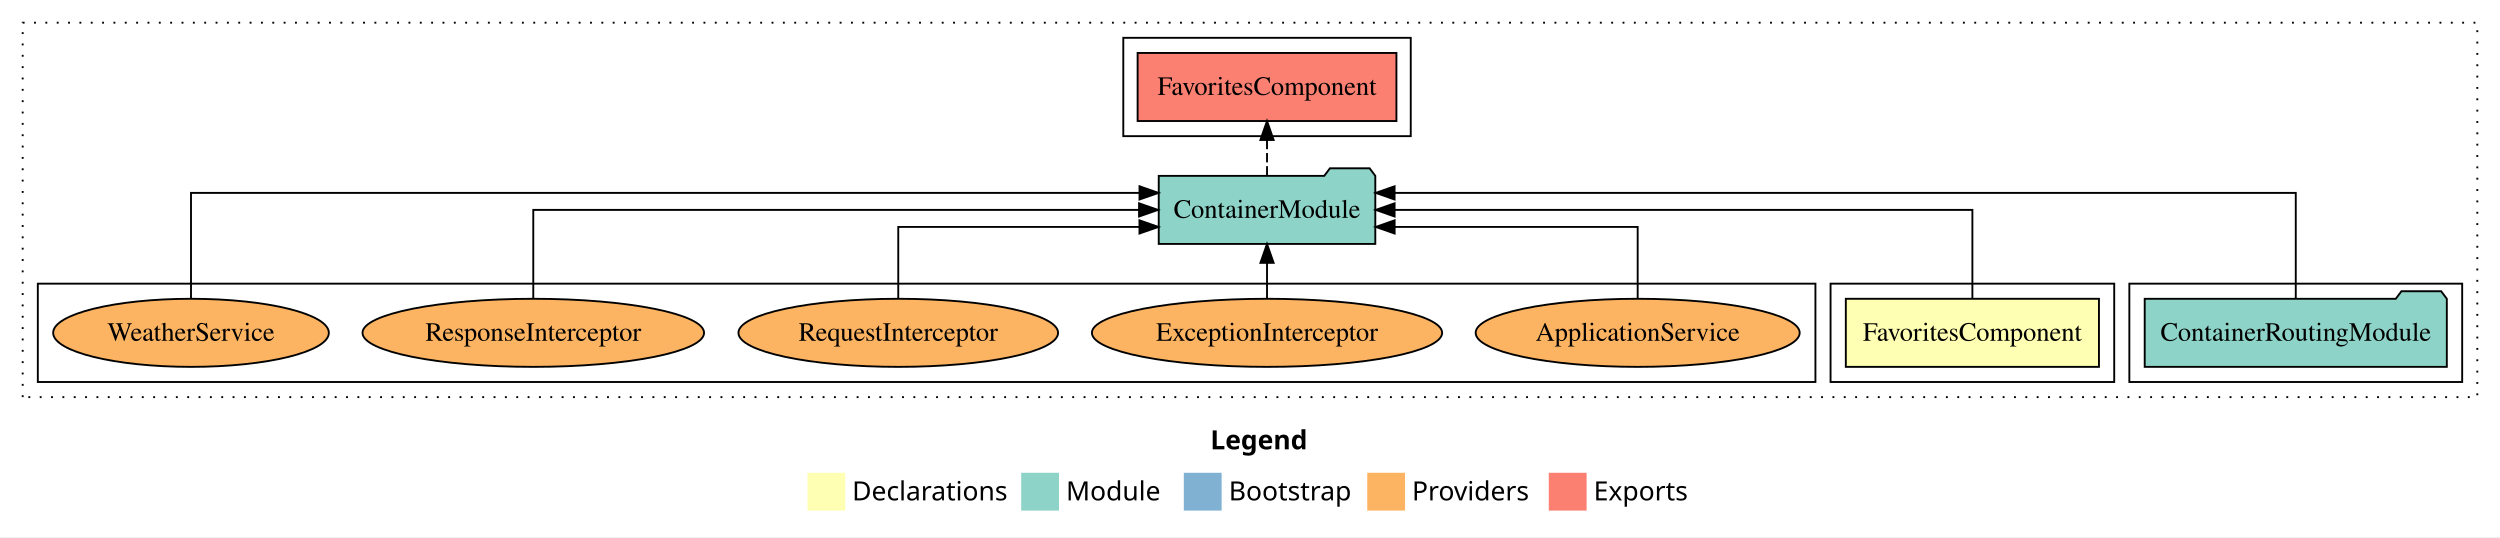
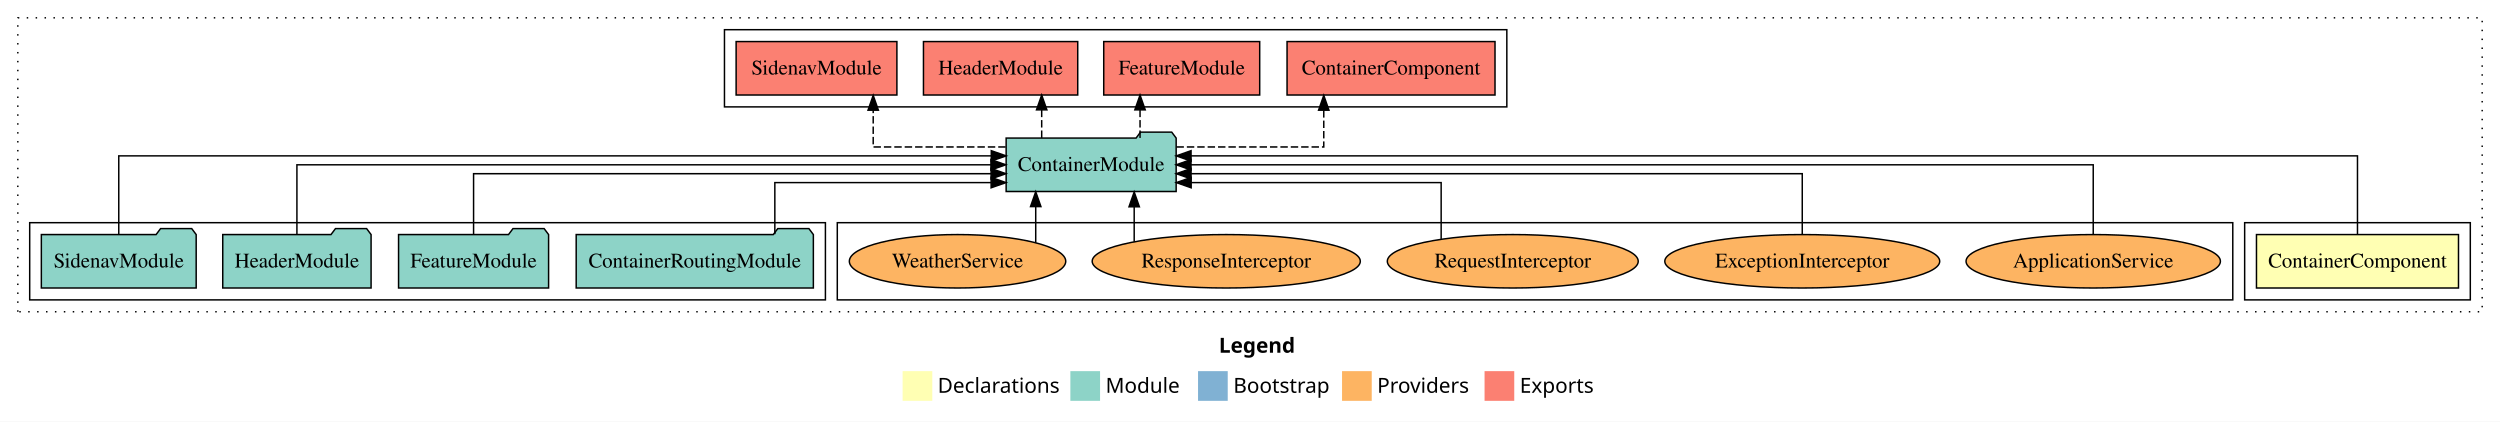
- <svg xmlns="http://www.w3.org/2000/svg" width="1322pt" height="284pt" viewBox="0.00 0.00 1322.00 284.00">
+ <svg xmlns="http://www.w3.org/2000/svg" width="1684pt" height="284pt" viewBox="0.00 0.00 1684.00 284.00">
  <g id="graph0" class="graph" transform="scale(1 1) rotate(0) translate(4 280)">
-     <polygon fill="white" stroke="transparent" points="-4,4 -4,-280 1318,-280 1318,4 -4,4" />
-     <text text-anchor="start" x="636.01" y="-42.4" font-family="sans-serif" font-weight="bold" font-size="14.00">Legend</text>
-     <polygon fill="#ffffb3" stroke="transparent" points="423,-10 423,-30 443,-30 443,-10 423,-10" />
-     <text text-anchor="start" x="446.63" y="-15.4" font-family="sans-serif" font-size="14.00">  Declarations</text>
-     <polygon fill="#8dd3c7" stroke="transparent" points="536,-10 536,-30 556,-30 556,-10 536,-10" />
-     <text text-anchor="start" x="559.73" y="-15.4" font-family="sans-serif" font-size="14.00">  Module</text>
-     <polygon fill="#80b1d3" stroke="transparent" points="622,-10 622,-30 642,-30 642,-10 622,-10" />
-     <text text-anchor="start" x="645.78" y="-15.4" font-family="sans-serif" font-size="14.00">  Bootstrap</text>
-     <polygon fill="#fdb462" stroke="transparent" points="719,-10 719,-30 739,-30 739,-10 719,-10" />
-     <text text-anchor="start" x="742.67" y="-15.4" font-family="sans-serif" font-size="14.00">  Providers</text>
-     <polygon fill="#fb8072" stroke="transparent" points="815,-10 815,-30 835,-30 835,-10 815,-10" />
-     <text text-anchor="start" x="838.73" y="-15.4" font-family="sans-serif" font-size="14.00">  Exports</text>
+     <polygon fill="white" stroke="transparent" points="-4,4 -4,-280 1680,-280 1680,4 -4,4" />
+     <text text-anchor="start" x="817.01" y="-42.4" font-family="sans-serif" font-weight="bold" font-size="14.00">Legend</text>
+     <polygon fill="#ffffb3" stroke="transparent" points="604,-10 604,-30 624,-30 624,-10 604,-10" />
+     <text text-anchor="start" x="627.63" y="-15.4" font-family="sans-serif" font-size="14.00">  Declarations</text>
+     <polygon fill="#8dd3c7" stroke="transparent" points="717,-10 717,-30 737,-30 737,-10 717,-10" />
+     <text text-anchor="start" x="740.73" y="-15.4" font-family="sans-serif" font-size="14.00">  Module</text>
+     <polygon fill="#80b1d3" stroke="transparent" points="803,-10 803,-30 823,-30 823,-10 803,-10" />
+     <text text-anchor="start" x="826.78" y="-15.4" font-family="sans-serif" font-size="14.00">  Bootstrap</text>
+     <polygon fill="#fdb462" stroke="transparent" points="900,-10 900,-30 920,-30 920,-10 900,-10" />
+     <text text-anchor="start" x="923.67" y="-15.4" font-family="sans-serif" font-size="14.00">  Providers</text>
+     <polygon fill="#fb8072" stroke="transparent" points="996,-10 996,-30 1016,-30 1016,-10 996,-10" />
+     <text text-anchor="start" x="1019.73" y="-15.4" font-family="sans-serif" font-size="14.00">  Exports</text>
    <g id="clust1" class="cluster">
-       <polygon fill="none" stroke="black" stroke-dasharray="1,5" points="8,-70 8,-268 1306,-268 1306,-70 8,-70" />
+       <polygon fill="none" stroke="black" stroke-dasharray="1,5" points="8,-70 8,-268 1668,-268 1668,-70 8,-70" />
+     </g>
+     <g id="clust5" class="cluster">
+       <polygon fill="none" stroke="black" points="484,-208 484,-260 1011,-260 1011,-208 484,-208" />
+     </g>
+     <g id="clust2" class="cluster">
+       <polygon fill="none" stroke="black" points="1508,-78 1508,-130 1660,-130 1660,-78 1508,-78" />
+     </g>
+     <g id="clust7" class="cluster">
+       <polygon fill="none" stroke="black" points="560,-78 560,-130 1500,-130 1500,-78 560,-78" />
    </g>
    <g id="clust4" class="cluster">
-       <polygon fill="none" stroke="black" points="1122,-78 1122,-130 1298,-130 1298,-78 1122,-78" />
-     </g>
-     <g id="clust5" class="cluster">
-       <polygon fill="none" stroke="black" points="590,-208 590,-260 742,-260 742,-208 590,-208" />
-     </g>
-     <g id="clust2" class="cluster">
-       <polygon fill="none" stroke="black" points="964,-78 964,-130 1114,-130 1114,-78 964,-78" />
-     </g>
-     <g id="clust7" class="cluster">
-       <polygon fill="none" stroke="black" points="16,-78 16,-130 956,-130 956,-78 16,-78" />
+       <polygon fill="none" stroke="black" points="16,-78 16,-130 552,-130 552,-78 16,-78" />
    </g>
    <g id="node1" class="node">
-       <polygon fill="#ffffb3" stroke="black" points="1105.93,-122 972.07,-122 972.07,-86 1105.93,-86 1105.93,-122" />
-       <text text-anchor="middle" x="1039" y="-99.8" font-family="Times,serif" font-size="14.00">FavoritesComponent</text>
+       <polygon fill="#ffffb3" stroke="black" points="1652.04,-122 1515.96,-122 1515.96,-86 1652.04,-86 1652.04,-122" />
+       <text text-anchor="middle" x="1584" y="-99.8" font-family="Times,serif" font-size="14.00">ContainerComponent</text>
    </g>
    <g id="node2" class="node">
-       <polygon fill="#8dd3c7" stroke="black" points="723.26,-187 720.26,-191 699.26,-191 696.26,-187 608.74,-187 608.74,-151 723.26,-151 723.26,-187" />
-       <text text-anchor="middle" x="666" y="-164.8" font-family="Times,serif" font-size="14.00">ContainerModule</text>
+       <polygon fill="#8dd3c7" stroke="black" points="788.26,-187 785.26,-191 764.26,-191 761.26,-187 673.74,-187 673.74,-151 788.26,-151 788.26,-187" />
+       <text text-anchor="middle" x="731" y="-164.8" font-family="Times,serif" font-size="14.00">ContainerModule</text>
    </g>
    <g id="edge1" class="edge">
-       <path fill="none" stroke="black" d="M1039,-122.11C1039,-141.34 1039,-169 1039,-169 1039,-169 733.46,-169 733.46,-169" />
-       <polygon fill="black" stroke="black" points="733.46,-165.5 723.46,-169 733.46,-172.5 733.46,-165.5" />
+       <path fill="none" stroke="black" d="M1584,-122.28C1584,-143.32 1584,-175 1584,-175 1584,-175 798.29,-175 798.29,-175" />
+       <polygon fill="black" stroke="black" points="798.29,-171.5 788.29,-175 798.29,-178.5 798.29,-171.5" />
+     </g>
+     <g id="node7" class="node">
+       <polygon fill="#fb8072" stroke="black" points="1003.04,-252 862.96,-252 862.96,-216 1003.04,-216 1003.04,-252" />
+       <text text-anchor="middle" x="933" y="-229.8" font-family="Times,serif" font-size="14.00">ContainerComponent </text>
+     </g>
+     <g id="edge6" class="edge">
+       <path fill="none" stroke="black" stroke-dasharray="5,2" d="M788.46,-181C833.18,-181 887.69,-181 887.69,-181 887.69,-181 887.69,-205.76 887.69,-205.76" />
+       <polygon fill="black" stroke="black" points="884.19,-205.76 887.69,-215.76 891.19,-205.76 884.19,-205.76" />
+     </g>
+     <g id="node8" class="node">
+       <polygon fill="#fb8072" stroke="black" points="844.53,-252 739.47,-252 739.47,-216 844.53,-216 844.53,-252" />
+       <text text-anchor="middle" x="792" y="-229.8" font-family="Times,serif" font-size="14.00">FeatureModule </text>
+     </g>
+     <g id="edge7" class="edge">
+       <path fill="none" stroke="black" stroke-dasharray="5,2" d="M763.93,-187.11C763.93,-187.11 763.93,-205.99 763.93,-205.99" />
+       <polygon fill="black" stroke="black" points="760.43,-205.99 763.93,-215.99 767.43,-205.99 760.43,-205.99" />
+     </g>
+     <g id="node9" class="node">
+       <polygon fill="#fb8072" stroke="black" points="721.96,-252 618.04,-252 618.04,-216 721.96,-216 721.96,-252" />
+       <text text-anchor="middle" x="670" y="-229.8" font-family="Times,serif" font-size="14.00">HeaderModule </text>
+     </g>
+     <g id="edge8" class="edge">
+       <path fill="none" stroke="black" stroke-dasharray="5,2" d="M697.68,-187.11C697.68,-187.11 697.68,-205.99 697.68,-205.99" />
+       <polygon fill="black" stroke="black" points="694.18,-205.99 697.68,-215.99 701.18,-205.99 694.18,-205.99" />
+     </g>
+     <g id="node10" class="node">
+       <polygon fill="#fb8072" stroke="black" points="600.15,-252 491.85,-252 491.85,-216 600.15,-216 600.15,-252" />
+       <text text-anchor="middle" x="546" y="-229.8" font-family="Times,serif" font-size="14.00">SidenavModule </text>
+     </g>
+     <g id="edge9" class="edge">
+       <path fill="none" stroke="black" stroke-dasharray="5,2" d="M673.4,-181C632.27,-181 584.19,-181 584.19,-181 584.19,-181 584.19,-205.76 584.19,-205.76" />
+       <polygon fill="black" stroke="black" points="580.69,-205.76 584.19,-215.76 587.69,-205.76 580.69,-205.76" />
+     </g>
+     <g id="node3" class="node">
+       <polygon fill="#8dd3c7" stroke="black" points="543.88,-122 540.88,-126 519.88,-126 516.88,-122 384.12,-122 384.12,-86 543.88,-86 543.88,-122" />
+       <text text-anchor="middle" x="464" y="-99.8" font-family="Times,serif" font-size="14.00">ContainerRoutingModule</text>
+     </g>
+     <g id="edge2" class="edge">
+       <path fill="none" stroke="black" d="M517.93,-122.24C517.93,-137.57 517.93,-157 517.93,-157 517.93,-157 663.62,-157 663.62,-157" />
+       <polygon fill="black" stroke="black" points="663.62,-160.5 673.62,-157 663.62,-153.5 663.62,-160.5" />
    </g>
    <g id="node4" class="node">
-       <polygon fill="#fb8072" stroke="black" points="734.43,-252 597.57,-252 597.57,-216 734.43,-216 734.43,-252" />
-       <text text-anchor="middle" x="666" y="-229.8" font-family="Times,serif" font-size="14.00">FavoritesComponent </text>
+       <polygon fill="#8dd3c7" stroke="black" points="365.53,-122 362.53,-126 341.53,-126 338.53,-122 264.47,-122 264.47,-86 365.53,-86 365.53,-122" />
+       <text text-anchor="middle" x="315" y="-99.8" font-family="Times,serif" font-size="14.00">FeatureModule</text>
    </g>
    <g id="edge3" class="edge">
-       <path fill="none" stroke="black" stroke-dasharray="5,2" d="M666,-187.11C666,-187.11 666,-205.99 666,-205.99" />
-       <polygon fill="black" stroke="black" points="662.5,-205.99 666,-215.99 669.5,-205.99 662.5,-205.99" />
-     </g>
-     <g id="node3" class="node">
-       <polygon fill="#8dd3c7" stroke="black" points="1289.88,-122 1286.88,-126 1265.88,-126 1262.88,-122 1130.12,-122 1130.12,-86 1289.88,-86 1289.88,-122" />
-       <text text-anchor="middle" x="1210" y="-99.8" font-family="Times,serif" font-size="14.00">ContainerRoutingModule</text>
-     </g>
-     <g id="edge2" class="edge">
-       <path fill="none" stroke="black" d="M1210,-122.29C1210,-144.21 1210,-178 1210,-178 1210,-178 733.45,-178 733.45,-178" />
-       <polygon fill="black" stroke="black" points="733.45,-174.5 723.45,-178 733.45,-181.5 733.45,-174.5" />
+       <path fill="none" stroke="black" d="M315,-122.02C315,-139.37 315,-163 315,-163 315,-163 663.59,-163 663.59,-163" />
+       <polygon fill="black" stroke="black" points="663.59,-166.5 673.59,-163 663.59,-159.5 663.59,-166.5" />
    </g>
    <g id="node5" class="node">
-       <ellipse fill="#fdb462" stroke="black" cx="862" cy="-104" rx="85.67" ry="18" />
-       <text text-anchor="middle" x="862" y="-99.8" font-family="Times,serif" font-size="14.00">ApplicationService</text>
+       <polygon fill="#8dd3c7" stroke="black" points="245.96,-122 242.96,-126 221.96,-126 218.96,-122 146.04,-122 146.04,-86 245.96,-86 245.96,-122" />
+       <text text-anchor="middle" x="196" y="-99.8" font-family="Times,serif" font-size="14.00">HeaderModule</text>
    </g>
    <g id="edge4" class="edge">
-       <path fill="none" stroke="black" d="M862,-122.03C862,-138.4 862,-160 862,-160 862,-160 733.48,-160 733.48,-160" />
-       <polygon fill="black" stroke="black" points="733.48,-156.5 723.48,-160 733.48,-163.5 733.48,-156.5" />
+       <path fill="none" stroke="black" d="M196,-122.11C196,-141.34 196,-169 196,-169 196,-169 663.49,-169 663.49,-169" />
+       <polygon fill="black" stroke="black" points="663.49,-172.5 673.49,-169 663.49,-165.5 663.49,-172.5" />
    </g>
    <g id="node6" class="node">
-       <ellipse fill="#fdb462" stroke="black" cx="666" cy="-104" rx="92.6" ry="18" />
-       <text text-anchor="middle" x="666" y="-99.8" font-family="Times,serif" font-size="14.00">ExceptionInterceptor</text>
+       <polygon fill="#8dd3c7" stroke="black" points="128.15,-122 125.15,-126 104.15,-126 101.15,-122 23.85,-122 23.85,-86 128.15,-86 128.15,-122" />
+       <text text-anchor="middle" x="76" y="-99.8" font-family="Times,serif" font-size="14.00">SidenavModule</text>
    </g>
    <g id="edge5" class="edge">
-       <path fill="none" stroke="black" d="M666,-122.11C666,-122.11 666,-140.99 666,-140.99" />
-       <polygon fill="black" stroke="black" points="662.5,-140.99 666,-150.99 669.5,-140.99 662.5,-140.99" />
+       <path fill="none" stroke="black" d="M76,-122.28C76,-143.32 76,-175 76,-175 76,-175 663.73,-175 663.73,-175" />
+       <polygon fill="black" stroke="black" points="663.73,-178.5 673.73,-175 663.73,-171.5 663.73,-178.5" />
    </g>
-     <g id="node7" class="node">
-       <ellipse fill="#fdb462" stroke="black" cx="471" cy="-104" rx="84.51" ry="18" />
-       <text text-anchor="middle" x="471" y="-99.8" font-family="Times,serif" font-size="14.00">RequestInterceptor</text>
+     <g id="node11" class="node">
+       <ellipse fill="#fdb462" stroke="black" cx="1406" cy="-104" rx="85.67" ry="18" />
+       <text text-anchor="middle" x="1406" y="-99.8" font-family="Times,serif" font-size="14.00">ApplicationService</text>
    </g>
-     <g id="edge6" class="edge">
-       <path fill="none" stroke="black" d="M471,-122.03C471,-138.4 471,-160 471,-160 471,-160 598.55,-160 598.55,-160" />
-       <polygon fill="black" stroke="black" points="598.55,-163.5 608.55,-160 598.55,-156.5 598.55,-163.5" />
+     <g id="edge10" class="edge">
+       <path fill="none" stroke="black" d="M1406,-122.11C1406,-141.34 1406,-169 1406,-169 1406,-169 798.26,-169 798.26,-169" />
+       <polygon fill="black" stroke="black" points="798.26,-165.5 788.26,-169 798.26,-172.5 798.26,-165.5" />
    </g>
-     <g id="node8" class="node">
-       <ellipse fill="#fdb462" stroke="black" cx="278" cy="-104" rx="90.31" ry="18" />
-       <text text-anchor="middle" x="278" y="-99.8" font-family="Times,serif" font-size="14.00">ResponseInterceptor</text>
+     <g id="node12" class="node">
+       <ellipse fill="#fdb462" stroke="black" cx="1210" cy="-104" rx="92.6" ry="18" />
+       <text text-anchor="middle" x="1210" y="-99.8" font-family="Times,serif" font-size="14.00">ExceptionInterceptor</text>
    </g>
-     <g id="edge7" class="edge">
-       <path fill="none" stroke="black" d="M278,-122.11C278,-141.34 278,-169 278,-169 278,-169 598.33,-169 598.33,-169" />
-       <polygon fill="black" stroke="black" points="598.33,-172.5 608.33,-169 598.33,-165.5 598.33,-172.5" />
+     <g id="edge11" class="edge">
+       <path fill="none" stroke="black" d="M1210,-122.02C1210,-139.37 1210,-163 1210,-163 1210,-163 798.3,-163 798.3,-163" />
+       <polygon fill="black" stroke="black" points="798.3,-159.5 788.3,-163 798.3,-166.5 798.3,-159.5" />
    </g>
-     <g id="node9" class="node">
-       <ellipse fill="#fdb462" stroke="black" cx="97" cy="-104" rx="72.89" ry="18" />
-       <text text-anchor="middle" x="97" y="-99.8" font-family="Times,serif" font-size="14.00">WeatherService</text>
+     <g id="node13" class="node">
+       <ellipse fill="#fdb462" stroke="black" cx="1015" cy="-104" rx="84.51" ry="18" />
+       <text text-anchor="middle" x="1015" y="-99.8" font-family="Times,serif" font-size="14.00">RequestInterceptor</text>
    </g>
-     <g id="edge8" class="edge">
-       <path fill="none" stroke="black" d="M97,-122.29C97,-144.21 97,-178 97,-178 97,-178 598.57,-178 598.57,-178" />
-       <polygon fill="black" stroke="black" points="598.57,-181.5 608.57,-178 598.57,-174.5 598.57,-181.5" />
+     <g id="edge12" class="edge">
+       <path fill="none" stroke="black" d="M966.76,-119.05C966.76,-134.72 966.76,-157 966.76,-157 966.76,-157 798.37,-157 798.37,-157" />
+       <polygon fill="black" stroke="black" points="798.37,-153.5 788.37,-157 798.37,-160.5 798.37,-153.5" />
+     </g>
+     <g id="node14" class="node">
+       <ellipse fill="#fdb462" stroke="black" cx="822" cy="-104" rx="90.31" ry="18" />
+       <text text-anchor="middle" x="822" y="-99.8" font-family="Times,serif" font-size="14.00">ResponseInterceptor</text>
+     </g>
+     <g id="edge13" class="edge">
+       <path fill="none" stroke="black" d="M759.99,-117.15C759.99,-117.15 759.99,-140.69 759.99,-140.69" />
+       <polygon fill="black" stroke="black" points="756.49,-140.69 759.99,-150.69 763.49,-140.69 756.49,-140.69" />
+     </g>
+     <g id="node15" class="node">
+       <ellipse fill="#fdb462" stroke="black" cx="641" cy="-104" rx="72.89" ry="18" />
+       <text text-anchor="middle" x="641" y="-99.8" font-family="Times,serif" font-size="14.00">WeatherService</text>
+     </g>
+     <g id="edge14" class="edge">
+       <path fill="none" stroke="black" d="M693.66,-116.53C693.66,-116.53 693.66,-140.85 693.66,-140.85" />
+       <polygon fill="black" stroke="black" points="690.16,-140.85 693.66,-150.85 697.16,-140.85 690.16,-140.85" />
    </g>
  </g>
</svg>
